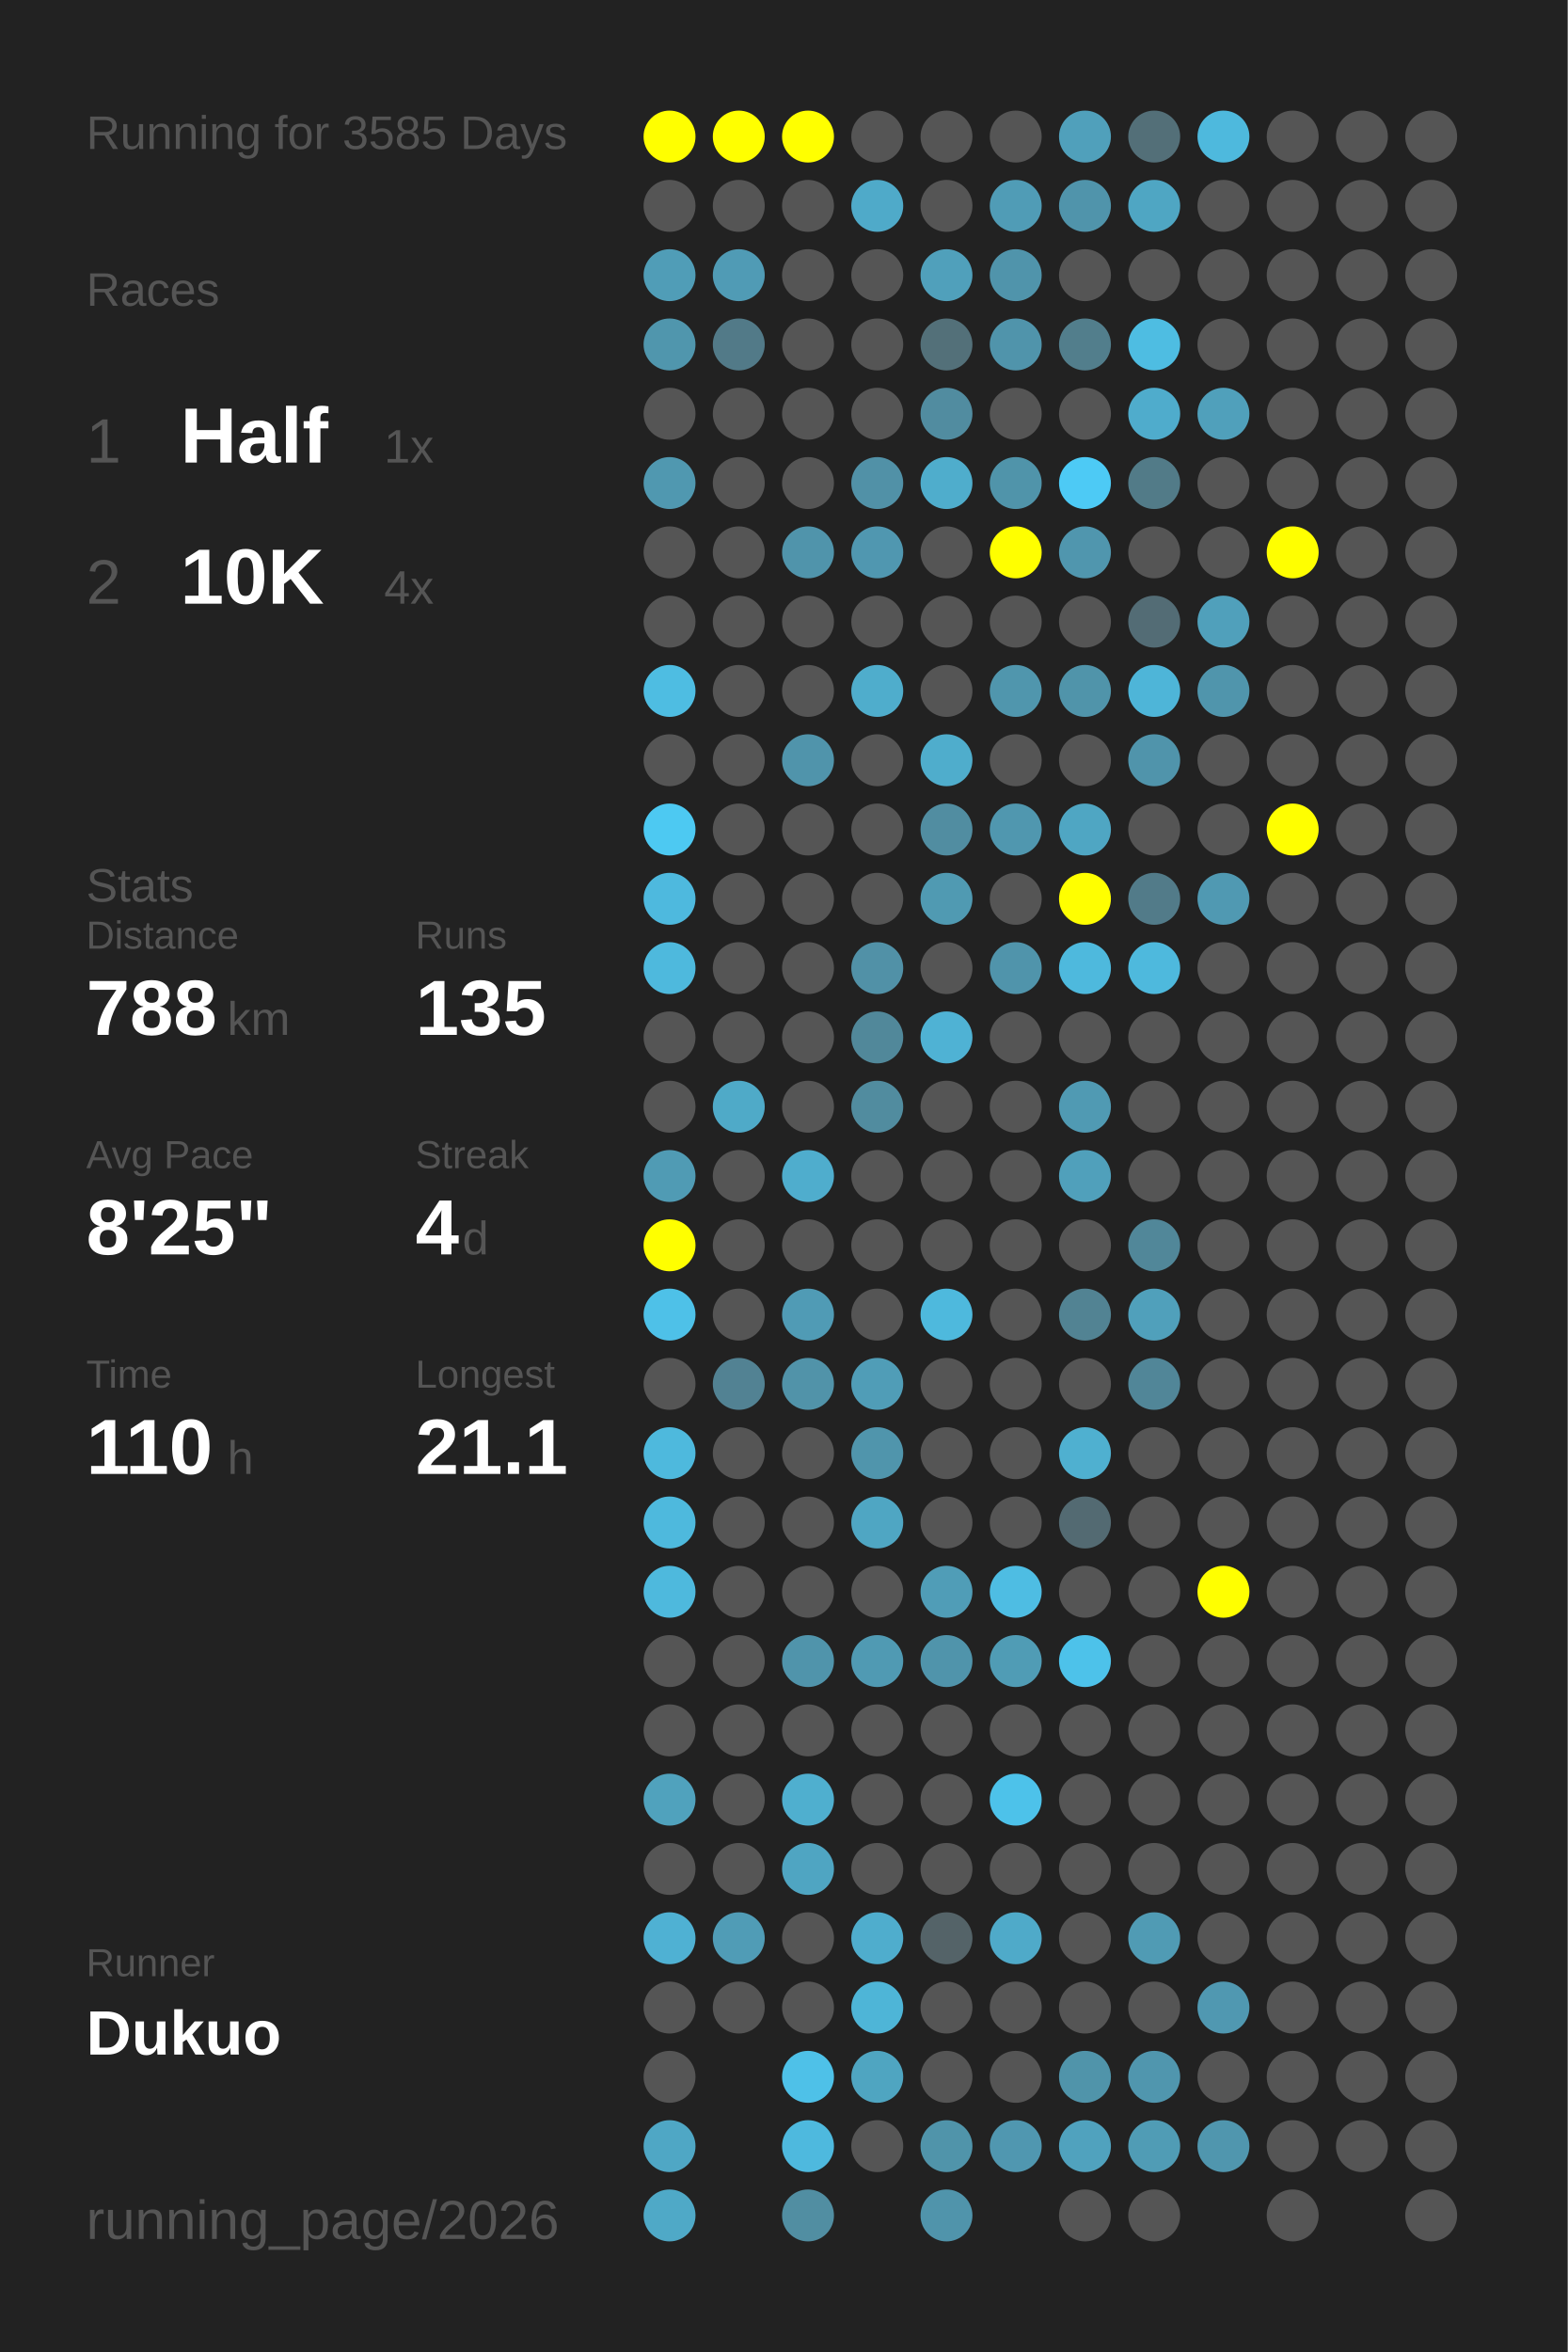
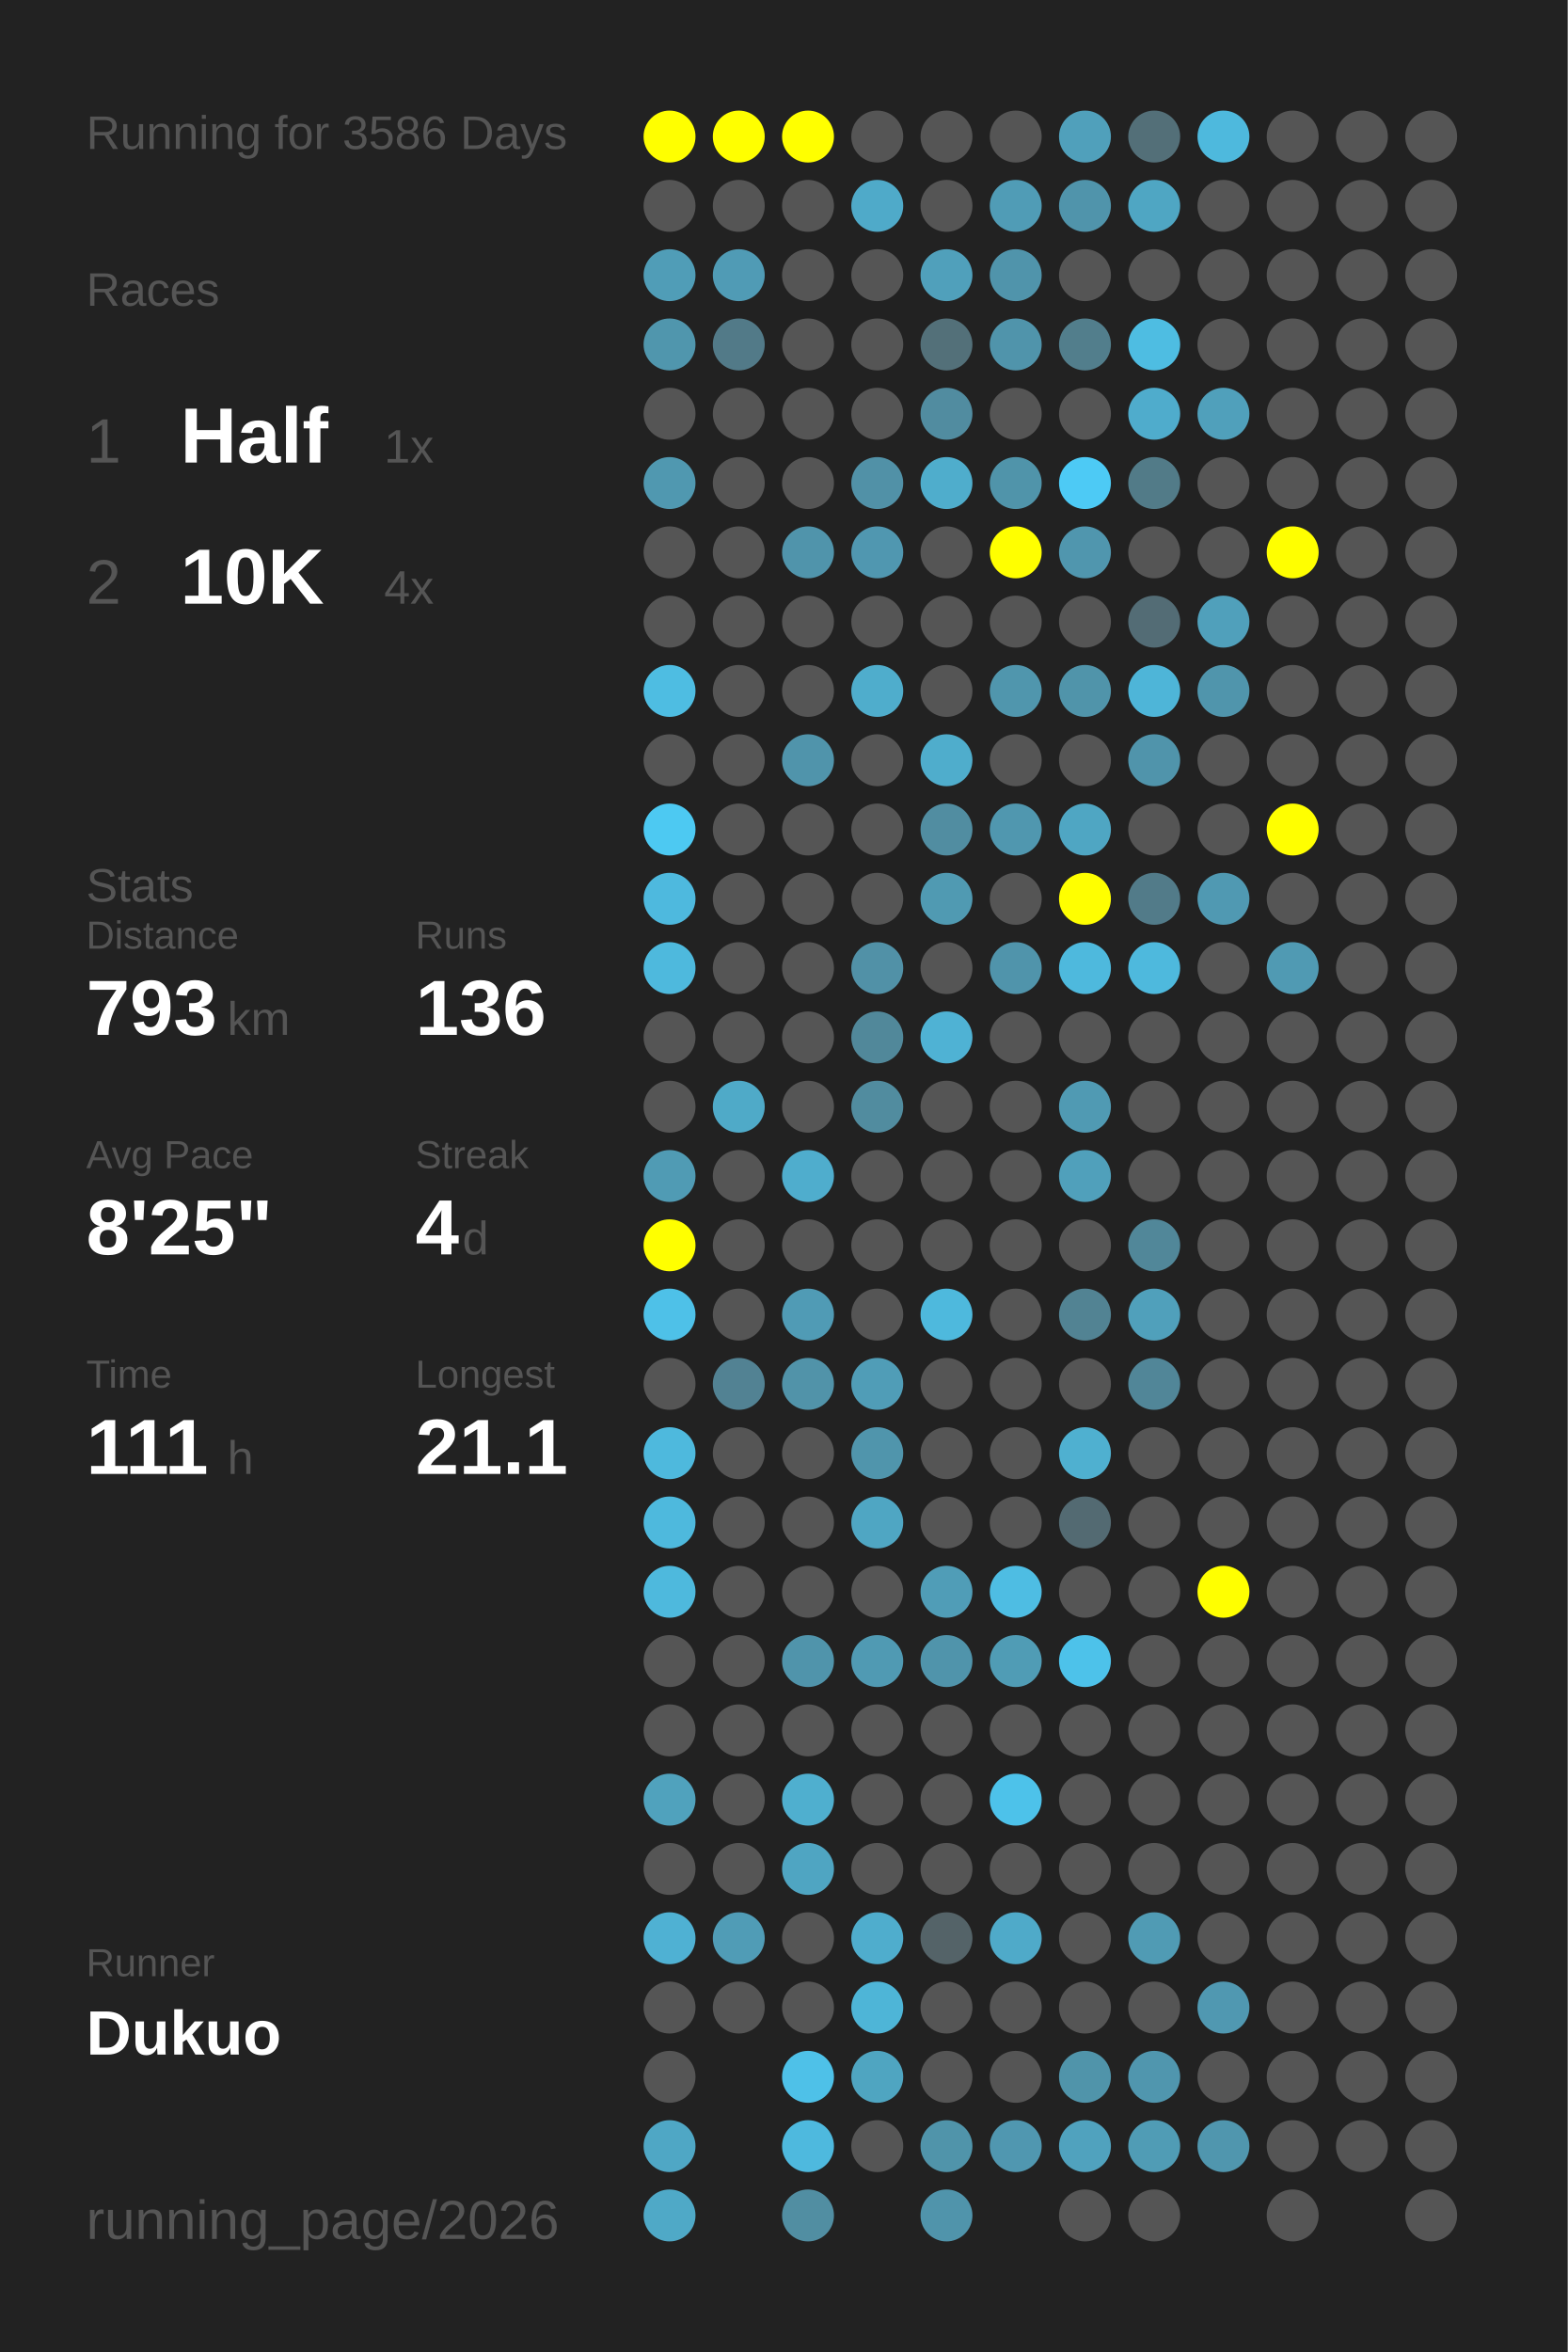
<svg xmlns="http://www.w3.org/2000/svg" baseProfile="full" height="300mm" version="1.1" viewBox="0,0,200,300" width="200mm">
  <defs />
  <rect fill="#222222" height="300" width="200" x="0" y="0" />
-   <text fill="#555555" style="font-size:6px; font-family:Arial;" x="11" y="19">Running for 3585 Days</text>
+   <text fill="#555555" style="font-size:6px; font-family:Arial;" x="11" y="19">Running for 3586 Days</text>
  <text fill="#555555" style="font-size:6px; font-family:Arial;" x="11" y="39">Races</text>
  <text fill="#555555" style="font-size:8px; font-family:Arial;" x="11" y="59">1</text>
  <text fill="#FFFFFF" style="font-size:10px; font-family:Arial; font-weight:bold;" x="23" y="59">Half</text>
  <text fill="#555555" style="font-size:6px; font-family:Arial;" x="49" y="59">1x</text>
  <text fill="#555555" style="font-size:8px; font-family:Arial;" x="11" y="77">2</text>
  <text fill="#FFFFFF" style="font-size:10px; font-family:Arial; font-weight:bold;" x="23" y="77">10K</text>
  <text fill="#555555" style="font-size:6px; font-family:Arial;" x="49" y="77">4x</text>
  <text fill="#555555" style="font-size:6px; font-family:Arial;" x="11" y="115">Stats</text>
  <text fill="#555555" style="font-size:5px; font-family:Arial;" x="11" y="121">Distance</text>
-   <text fill="#FFFFFF" style="font-size:10px; font-family:Arial; font-weight:bold;" x="11" y="132">788</text>
+   <text fill="#FFFFFF" style="font-size:10px; font-family:Arial; font-weight:bold;" x="11" y="132">793</text>
  <text fill="#555555" style="font-size:6px; font-family:Arial;" x="29" y="132">km</text>
  <text fill="#555555" style="font-size:5px; font-family:Arial;" x="53" y="121">Runs</text>
-   <text fill="#FFFFFF" style="font-size:10px; font-family:Arial; font-weight:bold;" x="53" y="132">135</text>
+   <text fill="#FFFFFF" style="font-size:10px; font-family:Arial; font-weight:bold;" x="53" y="132">136</text>
  <text fill="#555555" style="font-size:5px; font-family:Arial;" x="11" y="149">Avg Pace</text>
  <text fill="#FFFFFF" style="font-size:10px; font-family:Arial; font-weight:bold;" x="11" y="160">8'25"</text>
  <text fill="#555555" style="font-size:5px; font-family:Arial;" x="53" y="149">Streak</text>
  <text fill="#FFFFFF" style="font-size:10px; font-family:Arial; font-weight:bold;" x="53" y="160">4</text>
  <text fill="#555555" style="font-size:6px; font-family:Arial;" x="59" y="160">d</text>
  <text fill="#555555" style="font-size:5px; font-family:Arial;" x="11" y="177">Time</text>
-   <text fill="#FFFFFF" style="font-size:10px; font-family:Arial; font-weight:bold;" x="11" y="188">110</text>
+   <text fill="#FFFFFF" style="font-size:10px; font-family:Arial; font-weight:bold;" x="11" y="188">111</text>
  <text fill="#555555" style="font-size:6px; font-family:Arial;" x="29" y="188">h</text>
  <text fill="#555555" style="font-size:5px; font-family:Arial;" x="53" y="177">Longest</text>
  <text fill="#FFFFFF" style="font-size:10px; font-family:Arial; font-weight:bold;" x="53" y="188">21.1</text>
  <text fill="#555555" style="font-size:5px; font-family:Arial;" x="11" y="252.065">Runner</text>
  <text fill="#FFFFFF" style="font-size:8px; font-family:Arial; font-weight:bold;" x="11" y="262.065">Dukuo</text>
  <text fill="#555555" style="font-size:7px; font-family:Arial;" x="11" y="285.581">running_page/2026</text>
  <circle cx="85.417" cy="17.419" fill="#FFFF00" r="3.312" />
  <circle cx="85.417" cy="26.258" fill="#555555" r="3.312" />
  <circle cx="85.417" cy="35.097" fill="#509db7" r="3.312" />
  <circle cx="85.417" cy="43.935" fill="#5096ad" r="3.312" />
  <circle cx="85.417" cy="52.774" fill="#555555" r="3.312" />
  <circle cx="85.417" cy="61.613" fill="#5098b0" r="3.312" />
  <circle cx="85.417" cy="70.452" fill="#555555" r="3.312" />
  <circle cx="85.417" cy="79.29" fill="#555555" r="3.312" />
  <circle cx="85.417" cy="88.129" fill="#4ebde2" r="3.312" />
  <circle cx="85.417" cy="96.968" fill="#555555" r="3.312" />
  <circle cx="85.417" cy="105.806" fill="#4dc9f2" r="3.312" />
  <circle cx="85.417" cy="114.645" fill="#4eb9de" r="3.312" />
  <circle cx="85.417" cy="123.484" fill="#4eb9dd" r="3.312" />
  <circle cx="85.417" cy="132.323" fill="#555555" r="3.312" />
  <circle cx="85.417" cy="141.161" fill="#555555" r="3.312" />
  <circle cx="85.417" cy="150" fill="#509bb4" r="3.312" />
  <circle cx="85.417" cy="158.839" fill="#FFFF00" r="3.312" />
  <circle cx="85.417" cy="167.677" fill="#4ec1e8" r="3.312" />
  <circle cx="85.417" cy="176.516" fill="#555555" r="3.312" />
  <circle cx="85.417" cy="185.355" fill="#4eb9dd" r="3.312" />
  <circle cx="85.417" cy="194.194" fill="#4eb9dd" r="3.312" />
  <circle cx="85.417" cy="203.032" fill="#4eb9dd" r="3.312" />
  <circle cx="85.417" cy="211.871" fill="#555555" r="3.312" />
  <circle cx="85.417" cy="220.71" fill="#555555" r="3.312" />
  <circle cx="85.417" cy="229.548" fill="#50a2bd" r="3.312" />
  <circle cx="85.417" cy="238.387" fill="#555555" r="3.312" />
  <circle cx="85.417" cy="247.226" fill="#4fb1d3" r="3.312" />
  <circle cx="85.417" cy="256.065" fill="#555555" r="3.312" />
  <circle cx="85.417" cy="264.903" fill="#555555" r="3.312" />
  <circle cx="85.417" cy="273.742" fill="#4fa7c5" r="3.312" />
  <circle cx="85.417" cy="282.581" fill="#4fa9c7" r="3.312" />
  <circle cx="94.25" cy="17.419" fill="#FFFF00" r="3.312" />
  <circle cx="94.25" cy="26.258" fill="#555555" r="3.312" />
  <circle cx="94.25" cy="35.097" fill="#509bb5" r="3.312" />
  <circle cx="94.25" cy="43.935" fill="#527a88" r="3.312" />
  <circle cx="94.25" cy="52.774" fill="#555555" r="3.312" />
  <circle cx="94.25" cy="61.613" fill="#555555" r="3.312" />
  <circle cx="94.25" cy="70.452" fill="#555555" r="3.312" />
  <circle cx="94.25" cy="79.29" fill="#555555" r="3.312" />
  <circle cx="94.25" cy="88.129" fill="#555555" r="3.312" />
  <circle cx="94.25" cy="96.968" fill="#555555" r="3.312" />
  <circle cx="94.25" cy="105.806" fill="#555555" r="3.312" />
  <circle cx="94.25" cy="114.645" fill="#555555" r="3.312" />
  <circle cx="94.25" cy="123.484" fill="#555555" r="3.312" />
  <circle cx="94.25" cy="132.323" fill="#555555" r="3.312" />
  <circle cx="94.25" cy="141.161" fill="#4faac8" r="3.312" />
  <circle cx="94.25" cy="150" fill="#555555" r="3.312" />
  <circle cx="94.25" cy="158.839" fill="#555555" r="3.312" />
  <circle cx="94.25" cy="167.677" fill="#555555" r="3.312" />
  <circle cx="94.25" cy="176.516" fill="#528293" r="3.312" />
  <circle cx="94.25" cy="185.355" fill="#555555" r="3.312" />
  <circle cx="94.25" cy="194.194" fill="#555555" r="3.312" />
  <circle cx="94.25" cy="203.032" fill="#555555" r="3.312" />
  <circle cx="94.25" cy="211.871" fill="#555555" r="3.312" />
  <circle cx="94.25" cy="220.71" fill="#555555" r="3.312" />
  <circle cx="94.25" cy="229.548" fill="#555555" r="3.312" />
  <circle cx="94.25" cy="238.387" fill="#555555" r="3.312" />
  <circle cx="94.25" cy="247.226" fill="#509cb6" r="3.312" />
  <circle cx="94.25" cy="256.065" fill="#555555" r="3.312" />
  <circle cx="103.083" cy="17.419" fill="#FFFF00" r="3.312" />
  <circle cx="103.083" cy="26.258" fill="#555555" r="3.312" />
  <circle cx="103.083" cy="35.097" fill="#555555" r="3.312" />
  <circle cx="103.083" cy="43.935" fill="#555555" r="3.312" />
  <circle cx="103.083" cy="52.774" fill="#555555" r="3.312" />
  <circle cx="103.083" cy="61.613" fill="#555555" r="3.312" />
  <circle cx="103.083" cy="70.452" fill="#5094ab" r="3.312" />
  <circle cx="103.083" cy="79.29" fill="#555555" r="3.312" />
  <circle cx="103.083" cy="88.129" fill="#555555" r="3.312" />
  <circle cx="103.083" cy="96.968" fill="#5094ab" r="3.312" />
  <circle cx="103.083" cy="105.806" fill="#555555" r="3.312" />
  <circle cx="103.083" cy="114.645" fill="#555555" r="3.312" />
  <circle cx="103.083" cy="123.484" fill="#555555" r="3.312" />
  <circle cx="103.083" cy="132.323" fill="#555555" r="3.312" />
  <circle cx="103.083" cy="141.161" fill="#555555" r="3.312" />
  <circle cx="103.083" cy="150" fill="#4fadcd" r="3.312" />
  <circle cx="103.083" cy="158.839" fill="#555555" r="3.312" />
  <circle cx="103.083" cy="167.677" fill="#509bb5" r="3.312" />
  <circle cx="103.083" cy="176.516" fill="#5193a9" r="3.312" />
  <circle cx="103.083" cy="185.355" fill="#555555" r="3.312" />
  <circle cx="103.083" cy="194.194" fill="#555555" r="3.312" />
  <circle cx="103.083" cy="203.032" fill="#555555" r="3.312" />
  <circle cx="103.083" cy="211.871" fill="#5094ab" r="3.312" />
  <circle cx="103.083" cy="220.71" fill="#555555" r="3.312" />
  <circle cx="103.083" cy="229.548" fill="#4fafcf" r="3.312" />
  <circle cx="103.083" cy="238.387" fill="#4fa5c2" r="3.312" />
  <circle cx="103.083" cy="247.226" fill="#555555" r="3.312" />
  <circle cx="103.083" cy="256.065" fill="#555555" r="3.312" />
  <circle cx="103.083" cy="264.903" fill="#4ec1e8" r="3.312" />
  <circle cx="103.083" cy="273.742" fill="#4eb9de" r="3.312" />
  <circle cx="103.083" cy="282.581" fill="#518ea2" r="3.312" />
  <circle cx="111.917" cy="17.419" fill="#555555" r="3.312" />
  <circle cx="111.917" cy="26.258" fill="#4faac9" r="3.312" />
  <circle cx="111.917" cy="35.097" fill="#555555" r="3.312" />
  <circle cx="111.917" cy="43.935" fill="#555555" r="3.312" />
  <circle cx="111.917" cy="52.774" fill="#555555" r="3.312" />
  <circle cx="111.917" cy="61.613" fill="#5191a7" r="3.312" />
  <circle cx="111.917" cy="70.452" fill="#5097b0" r="3.312" />
  <circle cx="111.917" cy="79.29" fill="#555555" r="3.312" />
  <circle cx="111.917" cy="88.129" fill="#4fadcc" r="3.312" />
  <circle cx="111.917" cy="96.968" fill="#555555" r="3.312" />
  <circle cx="111.917" cy="105.806" fill="#555555" r="3.312" />
  <circle cx="111.917" cy="114.645" fill="#555555" r="3.312" />
  <circle cx="111.917" cy="123.484" fill="#5191a7" r="3.312" />
  <circle cx="111.917" cy="132.323" fill="#51889a" r="3.312" />
  <circle cx="111.917" cy="141.161" fill="#518c9f" r="3.312" />
  <circle cx="111.917" cy="150" fill="#555555" r="3.312" />
  <circle cx="111.917" cy="158.839" fill="#555555" r="3.312" />
  <circle cx="111.917" cy="167.677" fill="#555555" r="3.312" />
  <circle cx="111.917" cy="176.516" fill="#509db7" r="3.312" />
  <circle cx="111.917" cy="185.355" fill="#5095ac" r="3.312" />
  <circle cx="111.917" cy="194.194" fill="#4fa6c3" r="3.312" />
  <circle cx="111.917" cy="203.032" fill="#555555" r="3.312" />
  <circle cx="111.917" cy="211.871" fill="#509ab3" r="3.312" />
  <circle cx="111.917" cy="220.71" fill="#555555" r="3.312" />
  <circle cx="111.917" cy="229.548" fill="#555555" r="3.312" />
  <circle cx="111.917" cy="238.387" fill="#555555" r="3.312" />
  <circle cx="111.917" cy="247.226" fill="#4fadcd" r="3.312" />
  <circle cx="111.917" cy="256.065" fill="#4eb5d7" r="3.312" />
  <circle cx="111.917" cy="264.903" fill="#4fa5c1" r="3.312" />
  <circle cx="111.917" cy="273.742" fill="#555555" r="3.312" />
  <circle cx="120.75" cy="17.419" fill="#555555" r="3.312" />
  <circle cx="120.75" cy="26.258" fill="#555555" r="3.312" />
  <circle cx="120.75" cy="35.097" fill="#50a0bb" r="3.312" />
  <circle cx="120.75" cy="43.935" fill="#537079" r="3.312" />
  <circle cx="120.75" cy="52.774" fill="#518ca0" r="3.312" />
  <circle cx="120.75" cy="61.613" fill="#4fadcc" r="3.312" />
  <circle cx="120.75" cy="70.452" fill="#555555" r="3.312" />
  <circle cx="120.75" cy="79.29" fill="#555555" r="3.312" />
  <circle cx="120.75" cy="88.129" fill="#555555" r="3.312" />
  <circle cx="120.75" cy="96.968" fill="#4fadcc" r="3.312" />
  <circle cx="120.75" cy="105.806" fill="#518da1" r="3.312" />
  <circle cx="120.75" cy="114.645" fill="#509ab2" r="3.312" />
  <circle cx="120.75" cy="123.484" fill="#555555" r="3.312" />
  <circle cx="120.75" cy="132.323" fill="#4fb2d4" r="3.312" />
  <circle cx="120.75" cy="141.161" fill="#555555" r="3.312" />
  <circle cx="120.75" cy="150" fill="#555555" r="3.312" />
  <circle cx="120.75" cy="158.839" fill="#555555" r="3.312" />
  <circle cx="120.75" cy="167.677" fill="#4eb9dd" r="3.312" />
  <circle cx="120.75" cy="176.516" fill="#555555" r="3.312" />
  <circle cx="120.75" cy="185.355" fill="#555555" r="3.312" />
  <circle cx="120.75" cy="194.194" fill="#555555" r="3.312" />
  <circle cx="120.75" cy="203.032" fill="#509db7" r="3.312" />
  <circle cx="120.75" cy="211.871" fill="#5094ab" r="3.312" />
  <circle cx="120.75" cy="220.71" fill="#555555" r="3.312" />
  <circle cx="120.75" cy="229.548" fill="#555555" r="3.312" />
  <circle cx="120.75" cy="238.387" fill="#555555" r="3.312" />
  <circle cx="120.75" cy="247.226" fill="#546368" r="3.312" />
  <circle cx="120.75" cy="256.065" fill="#555555" r="3.312" />
  <circle cx="120.75" cy="264.903" fill="#555555" r="3.312" />
  <circle cx="120.75" cy="273.742" fill="#5094aa" r="3.312" />
  <circle cx="120.75" cy="282.581" fill="#5094ab" r="3.312" />
  <circle cx="129.583" cy="17.419" fill="#555555" r="3.312" />
  <circle cx="129.583" cy="26.258" fill="#509cb6" r="3.312" />
  <circle cx="129.583" cy="35.097" fill="#5094ab" r="3.312" />
  <circle cx="129.583" cy="43.935" fill="#5094ab" r="3.312" />
  <circle cx="129.583" cy="52.774" fill="#555555" r="3.312" />
  <circle cx="129.583" cy="61.613" fill="#5094aa" r="3.312" />
  <circle cx="129.583" cy="70.452" fill="#FFFF00" r="3.312" />
  <circle cx="129.583" cy="79.29" fill="#555555" r="3.312" />
  <circle cx="129.583" cy="88.129" fill="#5096ad" r="3.312" />
  <circle cx="129.583" cy="96.968" fill="#555555" r="3.312" />
  <circle cx="129.583" cy="105.806" fill="#5097af" r="3.312" />
  <circle cx="129.583" cy="114.645" fill="#555555" r="3.312" />
  <circle cx="129.583" cy="123.484" fill="#5094ab" r="3.312" />
  <circle cx="129.583" cy="132.323" fill="#555555" r="3.312" />
  <circle cx="129.583" cy="141.161" fill="#555555" r="3.312" />
  <circle cx="129.583" cy="150" fill="#555555" r="3.312" />
  <circle cx="129.583" cy="158.839" fill="#555555" r="3.312" />
  <circle cx="129.583" cy="167.677" fill="#555555" r="3.312" />
  <circle cx="129.583" cy="176.516" fill="#555555" r="3.312" />
  <circle cx="129.583" cy="185.355" fill="#555555" r="3.312" />
  <circle cx="129.583" cy="194.194" fill="#555555" r="3.312" />
  <circle cx="129.583" cy="203.032" fill="#4ebde3" r="3.312" />
  <circle cx="129.583" cy="211.871" fill="#509cb5" r="3.312" />
  <circle cx="129.583" cy="220.71" fill="#555555" r="3.312" />
  <circle cx="129.583" cy="229.548" fill="#4dc2ea" r="3.312" />
  <circle cx="129.583" cy="238.387" fill="#555555" r="3.312" />
  <circle cx="129.583" cy="247.226" fill="#4faac9" r="3.312" />
  <circle cx="129.583" cy="256.065" fill="#555555" r="3.312" />
  <circle cx="129.583" cy="264.903" fill="#555555" r="3.312" />
  <circle cx="129.583" cy="273.742" fill="#5097b0" r="3.312" />
  <circle cx="138.417" cy="17.419" fill="#50a0bb" r="3.312" />
  <circle cx="138.417" cy="26.258" fill="#5094ab" r="3.312" />
  <circle cx="138.417" cy="35.097" fill="#555555" r="3.312" />
  <circle cx="138.417" cy="43.935" fill="#527e8c" r="3.312" />
  <circle cx="138.417" cy="52.774" fill="#555555" r="3.312" />
  <circle cx="138.417" cy="61.613" fill="#4dcaf5" r="3.312" />
  <circle cx="138.417" cy="70.452" fill="#5096ae" r="3.312" />
  <circle cx="138.417" cy="79.29" fill="#555555" r="3.312" />
  <circle cx="138.417" cy="88.129" fill="#5094aa" r="3.312" />
  <circle cx="138.417" cy="96.968" fill="#555555" r="3.312" />
  <circle cx="138.417" cy="105.806" fill="#4fa6c3" r="3.312" />
  <circle cx="138.417" cy="114.645" fill="#FFFF00" r="3.312" />
  <circle cx="138.417" cy="123.484" fill="#4eb9dd" r="3.312" />
  <circle cx="138.417" cy="132.323" fill="#555555" r="3.312" />
  <circle cx="138.417" cy="141.161" fill="#509ab3" r="3.312" />
  <circle cx="138.417" cy="150" fill="#50a0bb" r="3.312" />
  <circle cx="138.417" cy="158.839" fill="#555555" r="3.312" />
  <circle cx="138.417" cy="167.677" fill="#528393" r="3.312" />
  <circle cx="138.417" cy="176.516" fill="#555555" r="3.312" />
  <circle cx="138.417" cy="185.355" fill="#4fb0d0" r="3.312" />
  <circle cx="138.417" cy="194.194" fill="#536a72" r="3.312" />
  <circle cx="138.417" cy="203.032" fill="#555555" r="3.312" />
  <circle cx="138.417" cy="211.871" fill="#4dc2ea" r="3.312" />
  <circle cx="138.417" cy="220.71" fill="#555555" r="3.312" />
  <circle cx="138.417" cy="229.548" fill="#555555" r="3.312" />
  <circle cx="138.417" cy="238.387" fill="#555555" r="3.312" />
  <circle cx="138.417" cy="247.226" fill="#555555" r="3.312" />
  <circle cx="138.417" cy="256.065" fill="#555555" r="3.312" />
  <circle cx="138.417" cy="264.903" fill="#5094aa" r="3.312" />
  <circle cx="138.417" cy="273.742" fill="#50a2be" r="3.312" />
  <circle cx="138.417" cy="282.581" fill="#555555" r="3.312" />
  <circle cx="147.25" cy="17.419" fill="#536f78" r="3.312" />
  <circle cx="147.25" cy="26.258" fill="#4fa6c3" r="3.312" />
  <circle cx="147.25" cy="35.097" fill="#555555" r="3.312" />
  <circle cx="147.25" cy="43.935" fill="#4ebde2" r="3.312" />
  <circle cx="147.25" cy="52.774" fill="#4faccc" r="3.312" />
  <circle cx="147.25" cy="61.613" fill="#527b88" r="3.312" />
  <circle cx="147.25" cy="70.452" fill="#555555" r="3.312" />
  <circle cx="147.25" cy="79.29" fill="#536c75" r="3.312" />
  <circle cx="147.25" cy="88.129" fill="#4eb5d8" r="3.312" />
  <circle cx="147.25" cy="96.968" fill="#5094ab" r="3.312" />
  <circle cx="147.25" cy="105.806" fill="#555555" r="3.312" />
  <circle cx="147.25" cy="114.645" fill="#527b89" r="3.312" />
  <circle cx="147.25" cy="123.484" fill="#4eb9dd" r="3.312" />
  <circle cx="147.25" cy="132.323" fill="#555555" r="3.312" />
  <circle cx="147.25" cy="141.161" fill="#555555" r="3.312" />
  <circle cx="147.25" cy="150" fill="#555555" r="3.312" />
  <circle cx="147.25" cy="158.839" fill="#518799" r="3.312" />
  <circle cx="147.25" cy="167.677" fill="#50a0bb" r="3.312" />
  <circle cx="147.25" cy="176.516" fill="#518698" r="3.312" />
  <circle cx="147.25" cy="185.355" fill="#555555" r="3.312" />
  <circle cx="147.25" cy="194.194" fill="#555555" r="3.312" />
  <circle cx="147.25" cy="203.032" fill="#555555" r="3.312" />
  <circle cx="147.25" cy="211.871" fill="#555555" r="3.312" />
  <circle cx="147.25" cy="220.71" fill="#555555" r="3.312" />
  <circle cx="147.25" cy="229.548" fill="#555555" r="3.312" />
  <circle cx="147.25" cy="238.387" fill="#555555" r="3.312" />
  <circle cx="147.25" cy="247.226" fill="#509bb4" r="3.312" />
  <circle cx="147.25" cy="256.065" fill="#555555" r="3.312" />
  <circle cx="147.25" cy="264.903" fill="#5096ae" r="3.312" />
  <circle cx="147.25" cy="273.742" fill="#509cb5" r="3.312" />
  <circle cx="147.25" cy="282.581" fill="#555555" r="3.312" />
  <circle cx="156.083" cy="17.419" fill="#4eb9dd" r="3.312" />
  <circle cx="156.083" cy="26.258" fill="#555555" r="3.312" />
  <circle cx="156.083" cy="35.097" fill="#555555" r="3.312" />
  <circle cx="156.083" cy="43.935" fill="#555555" r="3.312" />
  <circle cx="156.083" cy="52.774" fill="#50a0bb" r="3.312" />
  <circle cx="156.083" cy="61.613" fill="#555555" r="3.312" />
  <circle cx="156.083" cy="70.452" fill="#555555" r="3.312" />
  <circle cx="156.083" cy="79.29" fill="#50a0bb" r="3.312" />
  <circle cx="156.083" cy="88.129" fill="#5095ac" r="3.312" />
  <circle cx="156.083" cy="96.968" fill="#555555" r="3.312" />
  <circle cx="156.083" cy="105.806" fill="#555555" r="3.312" />
  <circle cx="156.083" cy="114.645" fill="#5099b2" r="3.312" />
  <circle cx="156.083" cy="123.484" fill="#555555" r="3.312" />
  <circle cx="156.083" cy="132.323" fill="#555555" r="3.312" />
  <circle cx="156.083" cy="141.161" fill="#555555" r="3.312" />
  <circle cx="156.083" cy="150" fill="#555555" r="3.312" />
  <circle cx="156.083" cy="158.839" fill="#555555" r="3.312" />
  <circle cx="156.083" cy="167.677" fill="#555555" r="3.312" />
  <circle cx="156.083" cy="176.516" fill="#555555" r="3.312" />
  <circle cx="156.083" cy="185.355" fill="#555555" r="3.312" />
  <circle cx="156.083" cy="194.194" fill="#555555" r="3.312" />
  <circle cx="156.083" cy="203.032" fill="#FFFF00" r="3.312" />
  <circle cx="156.083" cy="211.871" fill="#555555" r="3.312" />
  <circle cx="156.083" cy="220.71" fill="#555555" r="3.312" />
  <circle cx="156.083" cy="229.548" fill="#555555" r="3.312" />
  <circle cx="156.083" cy="238.387" fill="#555555" r="3.312" />
  <circle cx="156.083" cy="247.226" fill="#555555" r="3.312" />
  <circle cx="156.083" cy="256.065" fill="#5098b1" r="3.312" />
  <circle cx="156.083" cy="264.903" fill="#555555" r="3.312" />
  <circle cx="156.083" cy="273.742" fill="#5096ae" r="3.312" />
  <circle cx="164.917" cy="17.419" fill="#555555" r="3.312" />
  <circle cx="164.917" cy="26.258" fill="#555555" r="3.312" />
  <circle cx="164.917" cy="35.097" fill="#555555" r="3.312" />
  <circle cx="164.917" cy="43.935" fill="#555555" r="3.312" />
  <circle cx="164.917" cy="52.774" fill="#555555" r="3.312" />
  <circle cx="164.917" cy="61.613" fill="#555555" r="3.312" />
  <circle cx="164.917" cy="70.452" fill="#FFFF00" r="3.312" />
  <circle cx="164.917" cy="79.29" fill="#555555" r="3.312" />
  <circle cx="164.917" cy="88.129" fill="#555555" r="3.312" />
  <circle cx="164.917" cy="96.968" fill="#555555" r="3.312" />
  <circle cx="164.917" cy="105.806" fill="#FFFF00" r="3.312" />
  <circle cx="164.917" cy="114.645" fill="#555555" r="3.312" />
-   <circle cx="164.917" cy="123.484" fill="#555555" r="3.312" />
+   <circle cx="164.917" cy="123.484" fill="#509ab3" r="3.312" />
  <circle cx="164.917" cy="132.323" fill="#555555" r="3.312" />
  <circle cx="164.917" cy="141.161" fill="#555555" r="3.312" />
  <circle cx="164.917" cy="150" fill="#555555" r="3.312" />
  <circle cx="164.917" cy="158.839" fill="#555555" r="3.312" />
  <circle cx="164.917" cy="167.677" fill="#555555" r="3.312" />
  <circle cx="164.917" cy="176.516" fill="#555555" r="3.312" />
  <circle cx="164.917" cy="185.355" fill="#555555" r="3.312" />
  <circle cx="164.917" cy="194.194" fill="#555555" r="3.312" />
  <circle cx="164.917" cy="203.032" fill="#555555" r="3.312" />
  <circle cx="164.917" cy="211.871" fill="#555555" r="3.312" />
  <circle cx="164.917" cy="220.71" fill="#555555" r="3.312" />
  <circle cx="164.917" cy="229.548" fill="#555555" r="3.312" />
  <circle cx="164.917" cy="238.387" fill="#555555" r="3.312" />
  <circle cx="164.917" cy="247.226" fill="#555555" r="3.312" />
  <circle cx="164.917" cy="256.065" fill="#555555" r="3.312" />
  <circle cx="164.917" cy="264.903" fill="#555555" r="3.312" />
  <circle cx="164.917" cy="273.742" fill="#555555" r="3.312" />
  <circle cx="164.917" cy="282.581" fill="#555555" r="3.312" />
  <circle cx="173.75" cy="17.419" fill="#555555" r="3.312" />
  <circle cx="173.75" cy="26.258" fill="#555555" r="3.312" />
  <circle cx="173.75" cy="35.097" fill="#555555" r="3.312" />
  <circle cx="173.75" cy="43.935" fill="#555555" r="3.312" />
  <circle cx="173.75" cy="52.774" fill="#555555" r="3.312" />
  <circle cx="173.75" cy="61.613" fill="#555555" r="3.312" />
  <circle cx="173.75" cy="70.452" fill="#555555" r="3.312" />
  <circle cx="173.75" cy="79.29" fill="#555555" r="3.312" />
  <circle cx="173.75" cy="88.129" fill="#555555" r="3.312" />
  <circle cx="173.75" cy="96.968" fill="#555555" r="3.312" />
  <circle cx="173.75" cy="105.806" fill="#555555" r="3.312" />
  <circle cx="173.75" cy="114.645" fill="#555555" r="3.312" />
  <circle cx="173.75" cy="123.484" fill="#555555" r="3.312" />
  <circle cx="173.75" cy="132.323" fill="#555555" r="3.312" />
  <circle cx="173.75" cy="141.161" fill="#555555" r="3.312" />
  <circle cx="173.75" cy="150" fill="#555555" r="3.312" />
  <circle cx="173.75" cy="158.839" fill="#555555" r="3.312" />
  <circle cx="173.75" cy="167.677" fill="#555555" r="3.312" />
  <circle cx="173.75" cy="176.516" fill="#555555" r="3.312" />
  <circle cx="173.75" cy="185.355" fill="#555555" r="3.312" />
  <circle cx="173.75" cy="194.194" fill="#555555" r="3.312" />
  <circle cx="173.75" cy="203.032" fill="#555555" r="3.312" />
  <circle cx="173.75" cy="211.871" fill="#555555" r="3.312" />
  <circle cx="173.75" cy="220.71" fill="#555555" r="3.312" />
  <circle cx="173.75" cy="229.548" fill="#555555" r="3.312" />
  <circle cx="173.75" cy="238.387" fill="#555555" r="3.312" />
  <circle cx="173.75" cy="247.226" fill="#555555" r="3.312" />
  <circle cx="173.75" cy="256.065" fill="#555555" r="3.312" />
  <circle cx="173.75" cy="264.903" fill="#555555" r="3.312" />
  <circle cx="173.75" cy="273.742" fill="#555555" r="3.312" />
  <circle cx="182.583" cy="17.419" fill="#555555" r="3.312" />
  <circle cx="182.583" cy="26.258" fill="#555555" r="3.312" />
  <circle cx="182.583" cy="35.097" fill="#555555" r="3.312" />
  <circle cx="182.583" cy="43.935" fill="#555555" r="3.312" />
  <circle cx="182.583" cy="52.774" fill="#555555" r="3.312" />
  <circle cx="182.583" cy="61.613" fill="#555555" r="3.312" />
  <circle cx="182.583" cy="70.452" fill="#555555" r="3.312" />
  <circle cx="182.583" cy="79.29" fill="#555555" r="3.312" />
  <circle cx="182.583" cy="88.129" fill="#555555" r="3.312" />
  <circle cx="182.583" cy="96.968" fill="#555555" r="3.312" />
  <circle cx="182.583" cy="105.806" fill="#555555" r="3.312" />
  <circle cx="182.583" cy="114.645" fill="#555555" r="3.312" />
  <circle cx="182.583" cy="123.484" fill="#555555" r="3.312" />
  <circle cx="182.583" cy="132.323" fill="#555555" r="3.312" />
  <circle cx="182.583" cy="141.161" fill="#555555" r="3.312" />
  <circle cx="182.583" cy="150" fill="#555555" r="3.312" />
  <circle cx="182.583" cy="158.839" fill="#555555" r="3.312" />
  <circle cx="182.583" cy="167.677" fill="#555555" r="3.312" />
  <circle cx="182.583" cy="176.516" fill="#555555" r="3.312" />
  <circle cx="182.583" cy="185.355" fill="#555555" r="3.312" />
  <circle cx="182.583" cy="194.194" fill="#555555" r="3.312" />
  <circle cx="182.583" cy="203.032" fill="#555555" r="3.312" />
  <circle cx="182.583" cy="211.871" fill="#555555" r="3.312" />
  <circle cx="182.583" cy="220.71" fill="#555555" r="3.312" />
  <circle cx="182.583" cy="229.548" fill="#555555" r="3.312" />
  <circle cx="182.583" cy="238.387" fill="#555555" r="3.312" />
  <circle cx="182.583" cy="247.226" fill="#555555" r="3.312" />
  <circle cx="182.583" cy="256.065" fill="#555555" r="3.312" />
  <circle cx="182.583" cy="264.903" fill="#555555" r="3.312" />
  <circle cx="182.583" cy="273.742" fill="#555555" r="3.312" />
  <circle cx="182.583" cy="282.581" fill="#555555" r="3.312" />
</svg>
